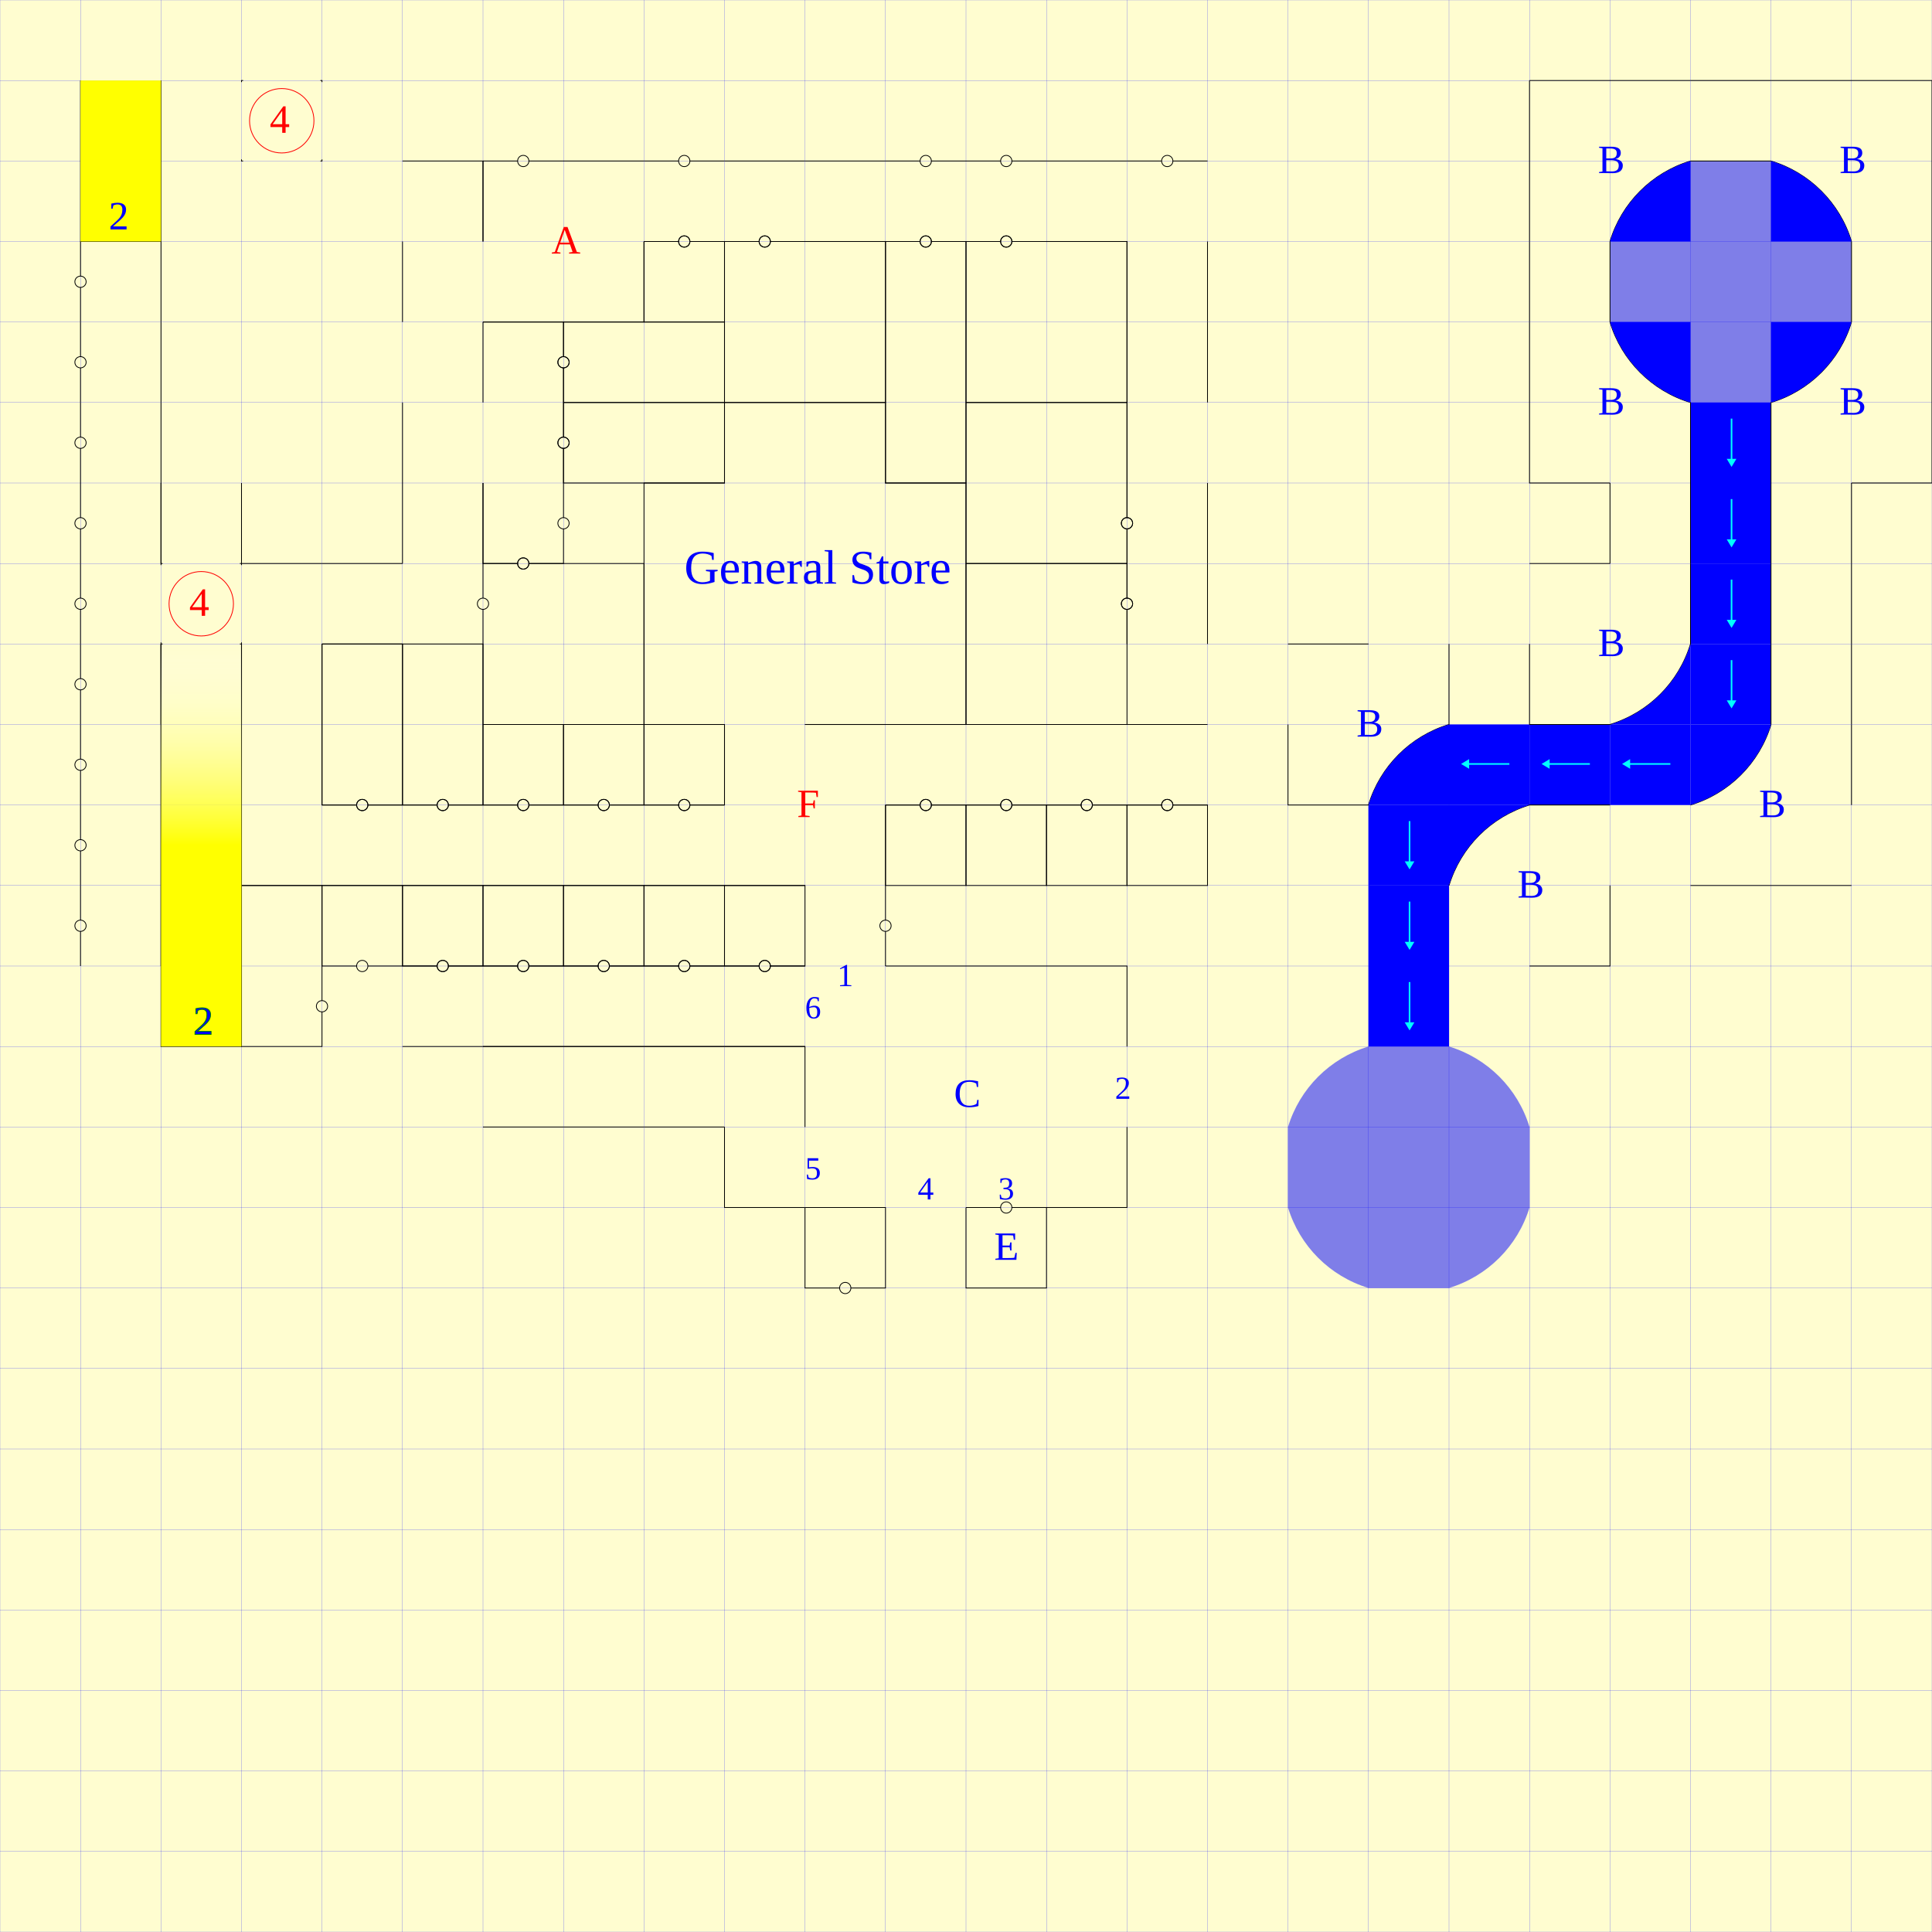
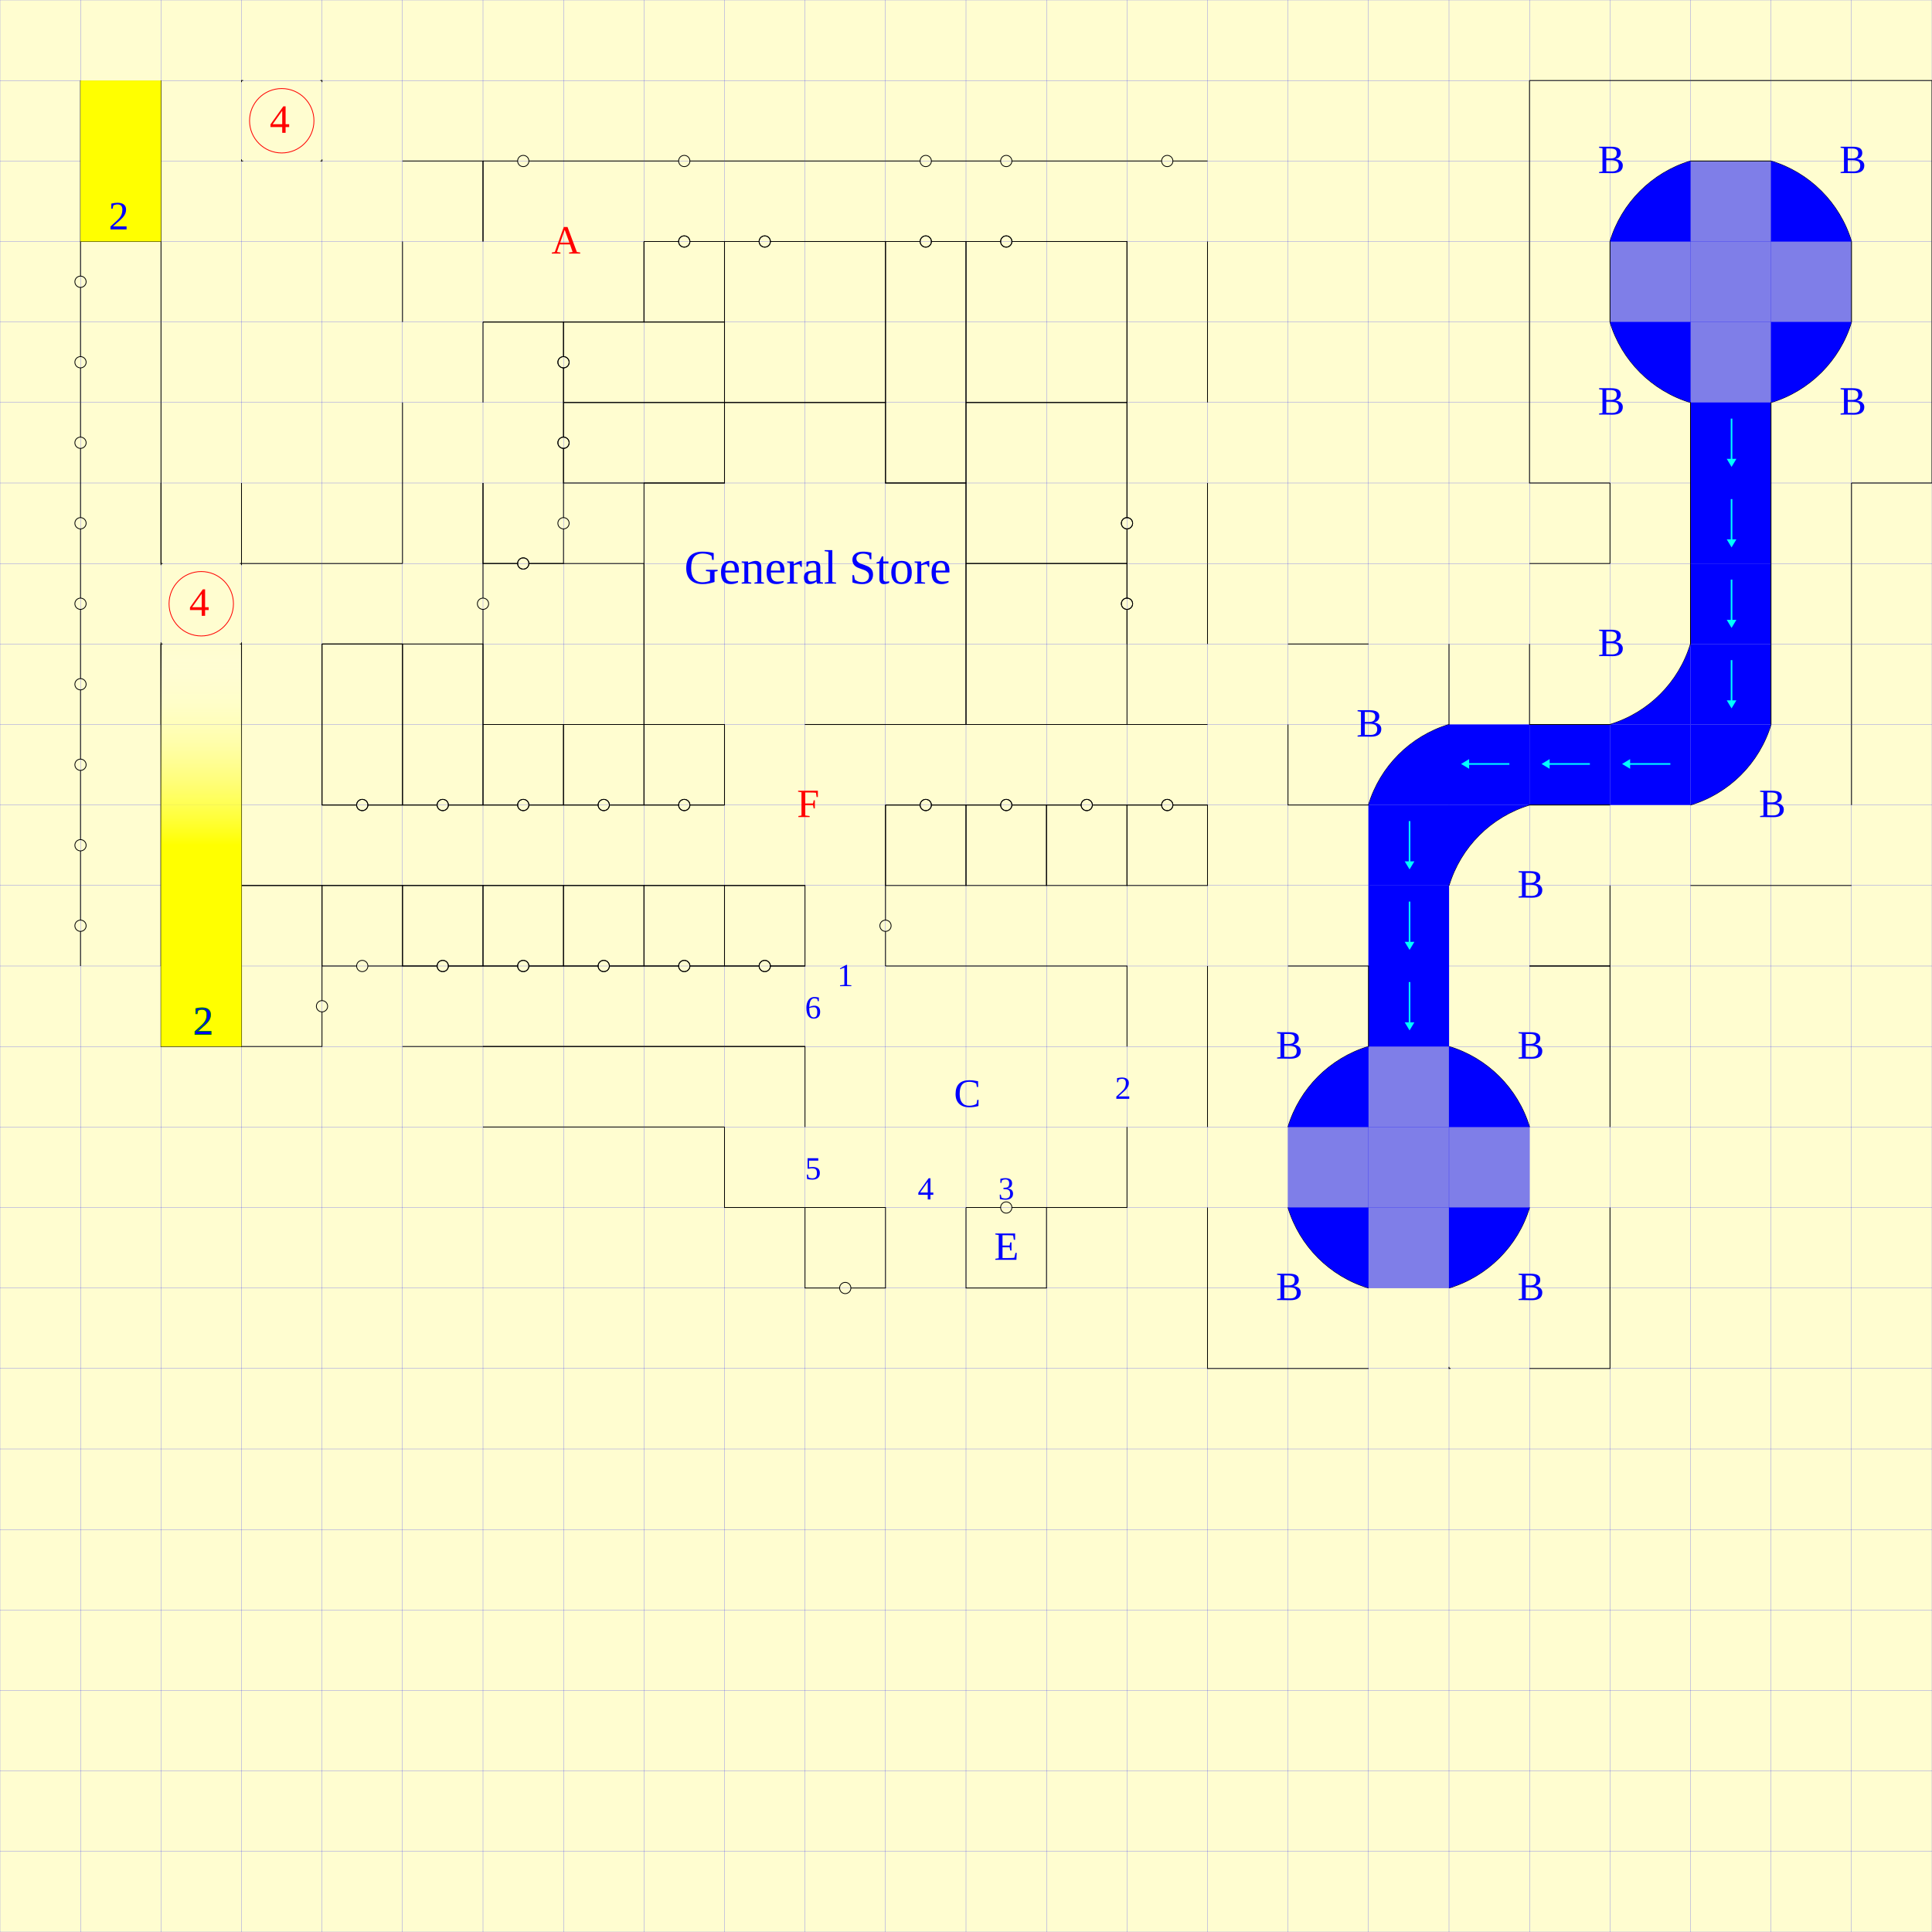
<svg xmlns="http://www.w3.org/2000/svg" width="2400" height="2400">
  <defs>
    <linearGradient id="vert_ramp" x1="0%" y1="0%" x2="0%" y2="100%">
      <stop offset="0%" style="stop-color:white;stop-opacity:0" />
      <stop offset="50%" style="stop-color:yellow;stop-opacity:1" />
    </linearGradient>
  </defs>
  <rect fill="#fffdd0" stroke="none" x="0" y="0" width="100%" height="100%" />
  <path d="M 0 0 L 2400 0 M 0 100 L 2400 100 M 0 200 L 2400 200 M 0 300 L 2400 300 M 0 400 L 2400 400 M 0 500 L 2400 500 M 0 600 L 2400 600     M 0 700 L 2400 700 M 0 800 L 2400 800 M 0 900 L 2400 900 M 0 1000 L 2400 1000 M 0 1100 L 2400 1100 M 0 1200 L 2400 1200     M 0 1300 L 2400 1300 M 0 1400 L 2400 1400 M 0 1500 L 2400 1500 M 0 1600 L 2400 1600 M 0 1700 L 2400 1700 M 0 1800 L 2400 1800     M 0 1900 L 2400 1900 M 0 2000 L 2400 2000 M 0 2100 L 2400 2100 M 0 2200 L 2400 2200 M 0 2300 L 2400 2300 M 0 2400 L 2400 2400" fill="none" stroke="blue" stroke-width=".2" />
  <path d="M 0 0 L 0 2400 M 100 0 L 100 2400 M 200 0 L 200 2400 M 300 0 L 300 2400 M 400 0 L 400 2400 M 500 0 L 500 2400 M 600 0 L 600 2400            M 700 0 L 700 2400 M 800 0 L 800 2400 M 900 0 L 900 2400 M 1000 0 L 1000 2400 M 1100 0 L 1100 2400 M 1200 0 L 1200 2400      M 1300 0 L 1300 2400 M 1400 0 L 1400 2400 M 1500 0 L 1500 2400 M 1600 0 L 1600 2400 M 1700 0 L 1700 2400 M 1800 0 L 1800 2400     M 1900 0 L 1900 2400 M 2000 0 L 2000 2400 M 2100 0 L 2100 2400 M 2200 0 L 2200 2400 M 2300 0 L 2300 2400 M 2400 0 L 2400 2400" fill="none" stroke="blue" stroke-width=".2" />
  <path fill="none" stroke="black" stroke-width="1" d="M 1100 1000 l 43 0 a 1 1 0 1 1 14 0 a 1 1 0 1 1 -14 0 m 14 0 l 43 0 l 0 100 l -100 0 l 0 -100" />
  <path fill="none" stroke="black" stroke-width="1" d="M 1200 1000 l 43 0 a 1 1 0 1 1 14 0 a 1 1 0 1 1 -14 0 m 14 0 l 43 0 l 0 100 l -100 0 l 0 -100" />
  <path fill="none" stroke="black" stroke-width="1" d="M 1300 1000 l 43 0 a 1 1 0 1 1 14 0 a 1 1 0 1 1 -14 0 m 14 0 l 43 0 l 0 100 l -100 0 l 0 -100" />
  <path fill="none" stroke="black" stroke-width="1" d="M 1400 1000 l 43 0 a 1 1 0 1 1 14 0 a 1 1 0 1 1 -14 0 m 14 0 l 43 0 l 0 100 l -100 0 l 0 -100" />
  <path fill="none" stroke="black" stroke-width="1" d="M 800 900 l 0 100 l 43 0 a 1 1 0 1 1 14 0 a 1 1 0 1 1 -14 0 m 14 0 l 43 0 l 0 -100 l -100 0" />
  <path fill="none" stroke="black" stroke-width="1" d="M 700 900 l 0 100 l 43 0 a 1 1 0 1 1 14 0 a 1 1 0 1 1 -14 0 m 14 0 l 43 0 l 0 -100 l -100 0" />
  <path fill="none" stroke="black" stroke-width="1" d="M 600 900 l 0 100 l 43 0 a 1 1 0 1 1 14 0 a 1 1 0 1 1 -14 0 m 14 0 l 43 0 l 0 -100 l -100 0" />
  <path fill="none" stroke="black" stroke-width="1" d="M 800 300 l 43 0 a 1 1 0 1 1 14 0 a 1 1 0 1 1 -14 0 m 14 0 l 43 0 l 0 100 l -100 0 l 0 -100" />
  <path fill="none" stroke="black" stroke-width="1" d="M 400 1100 l 0 100 l 43 0 a 1 1 0 1 1 14 0 a 1 1 0 1 1 -14 0 m 14 0 l 43 0 l 0 -100 l -100 0" />
  <path fill="none" stroke="black" stroke-width="1" d="M 500 1100 l 0 100 l 43 0 a 1 1 0 1 1 14 0 a 1 1 0 1 1 -14 0 m 14 0 l 43 0 l 0 -100 l -100 0" />
  <path fill="none" stroke="black" stroke-width="1" d="M 600 1100 l 0 100 l 43 0 a 1 1 0 1 1 14 0 a 1 1 0 1 1 -14 0 m 14 0 l 43 0 l 0 -100 l -100 0" />
  <path fill="none" stroke="black" stroke-width="1" d="M 700 1100 l 0 100 l 43 0 a 1 1 0 1 1 14 0 a 1 1 0 1 1 -14 0 m 14 0 l 43 0 l 0 -100 l -100 0" />
  <path fill="none" stroke="black" stroke-width="1" d="M 800 1100 l 0 100 l 43 0 a 1 1 0 1 1 14 0 a 1 1 0 1 1 -14 0 m 14 0 l 43 0 l 0 -100 l -100 0" />
  <path fill="none" stroke="black" stroke-width="1" d="M 900 1100 l 0 100 l 43 0 a 1 1 0 1 1 14 0 a 1 1 0 1 1 -14 0 m 14 0 l 43 0 l 0 -100 l -100 0" />
  <path fill="none" stroke="black" stroke-width="1" d="M 1000 1500 l 0 100 l 43 0 a 1 1 0 1 1 14 0 a 1 1 0 1 1 -14 0 m 14 0 l 43 0 l 0 -100 l -100 0" />
  <path fill="none" stroke="black" stroke-width="1" d="M 500 800 l 0 200 l 43 0 a 1 1 0 1 1 14 0 a 1 1 0 1 1 -14 0 m 14 0 l 43 0 l 0 -200 l -100 0" />
  <path fill="none" stroke="black" stroke-width="1" d="M 400 800 l 0 200 l 43 0 a 1 1 0 1 1 14 0 a 1 1 0 1 1 -14 0 m 14 0 l 43 0 l 0 -200 l -100 0" />
  <path fill="none" stroke="black" stroke-width="1" d="M 700 400 l 200 0 l 0 100 l -200 0 l 0 -43 a 1 1 0 1 1 0 -14 a 1 1 0 1 1 0 14 m 0 -14 l 0 -43" />
  <path fill="none" stroke="black" stroke-width="1" d="M 700 500 l 200 0 l 0 100 l -200 0 l 0 -43 a 1 1 0 1 1 0 -14 a 1 1 0 1 1 0 14 m 0 -14 l 0 -43" />
  <path fill="none" stroke="black" stroke-width="1" d="M300,1100 h100 v143 a1,1,0,1,1,0,14 a1,1,0,1,1,0,-14 m0,14 v43 h-100 v-200" />
  <path fill="none" stroke="black" stroke-width="1" d="M 1100 300 l 43 0 a 1 1 0 1 1 14 0 a 1 1 0 1 1 -14 0 m 14 0 l 43 0 l 0 300 l -100 0 l 0 -300" />
  <path fill="none" stroke="black" stroke-width="1" d="M 800 700 l 0 200 l -200 0 l 0 -143 a 1 1 0 1 1 0 -14 a 1 1 0 1 1 0 14 m 0 -14 l 0 -43 l 43 0 a 1 1 0 1 1 14 0 a 1 1 0 1 1 -14 0 m 14 0 l 143 0" />
  <path fill="none" stroke="black" stroke-width="1" d="M 1200 700 l 200 0 l 0 43 a 1 1 0 1 1 0 14 a 1 1 0 1 1 0 -14 m 0 14 l 0 143 l -200 0 l 0 -200" />
  <path fill="none" stroke="black" stroke-width="1" d="M 1200 500 l 200 0 l 0 143 a 1 1 0 1 1 0 14 a 1 1 0 1 1 0 -14 m 0 14 l 0 43 l -200 0 l 0 -200" />
  <path fill="none" stroke="black" stroke-width="1" d="M 1200 300 l 43 0 a 1 1 0 1 1 14 0 a 1 1 0 1 1 -14 0 m 14 0 l 143 0 l 0 200 l -200 0 l 0 -200" />
  <path fill="none" stroke="black" stroke-width="1" d="M 900 300 l 43 0 a 1 1 0 1 1 14 0 a 1 1 0 1 1 -14 0 m 14 0 l 143 0 l 0 200 l -200 0 l 0 -200" />
  <path stroke="black" fill="none" stroke-width="1" d="M 1400 500 l 0 100" />
  <path stroke="black" fill="none" stroke-width="1" d="M 1400 300 l 0 100 m 100 -100 l 0 100" />
  <path stroke="black" fill="none" stroke-width="1" d="M 1400 400 l 0 100 m 100 -100 l 0 100" />
  <path stroke="black" fill="none" stroke-width="1" d="M 1400 700 l 0 43 a 1 1 0 1 1 0 14 a 1 1 0 1 1 0 -14 m 0 14 l 0 43 m 100 -100 l 0 100" />
  <path stroke="black" fill="none" stroke-width="1" d="M 1400 600 l 0 43 a 1 1 0 1 1 0 14 a 1 1 0 1 1 0 -14 m 0 14 l 0 43 m 100 -100 l 0 100" />
  <path stroke="black" fill="none" stroke-width="1" d="M 1100 900 l 100 0 m -100 100 l 43 0 a 1 1 0 1 1 14 0 a 1 1 0 1 1 -14 0 m 14 0 l 43 0" />
  <path stroke="black" fill="none" stroke-width="1" d="M 1200 900 l 100 0 m -100 100 l 43 0 a 1 1 0 1 1 14 0 a 1 1 0 1 1 -14 0 m 14 0 l 43 0" />
  <path stroke="black" fill="none" stroke-width="1" d="M 1300 900 l 100 0 m -100 100 l 43 0 a 1 1 0 1 1 14 0 a 1 1 0 1 1 -14 0 m 14 0 l 43 0" />
  <path stroke="black" fill="none" stroke-width="1" d="M 1400 900 l 100 0 m -100 100 l 43 0 a 1 1 0 1 1 14 0 a 1 1 0 1 1 -14 0 m 14 0 l 43 0" />
  <path stroke="black" fill="none" stroke-width="1" d="M 1400 200 l 43 0 a 1 1 0 1 1 14 0 a 1 1 0 1 1 -14 0 m 14 0 l 43 0" />
  <path stroke="black" fill="none" stroke-width="1" d="M 1300 200 l 100 0 m -100 100 l 100 0" />
  <path stroke="black" fill="none" stroke-width="1" d="M 1200 200 l 43 0 a 1 1 0 1 1 14 0 a 1 1 0 1 1 -14 0 m 14 0 l 43 0 m -100 100 l 43 0 a 1 1 0 1 1 14 0 a 1 1 0 1 1 -14 0 m 14 0 l 43 0" />
  <path stroke="black" fill="none" stroke-width="1" d="M 1100 200 l 43 0 a 1 1 0 1 1 14 0 a 1 1 0 1 1 -14 0 m 14 0 l 43 0 m -100 100 l 43 0 a 1 1 0 1 1 14 0 a 1 1 0 1 1 -14 0 m 14 0 l 43 0" />
  <path stroke="black" fill="none" stroke-width="1" d="M 1000 200 l 100 0 m -100 100 l 100 0" />
  <path stroke="black" fill="none" stroke-width="1" d="M 900 200 l 100 0 m -100 100 l 43 0 a 1 1 0 1 1 14 0 a 1 1 0 1 1 -14 0 m 14 0 l 43 0" />
  <path stroke="black" fill="none" stroke-width="1" d="M 800 200 l 43 0 a 1 1 0 1 1 14 0 a 1 1 0 1 1 -14 0 m 14 0 l 43 0 m -100 100 l 43 0 a 1 1 0 1 1 14 0 a 1 1 0 1 1 -14 0 m 14 0 l 43 0" />
  <path stroke="black" fill="none" stroke-width="1" d="M 500 200 l 100 0 l 0 100" />
  <path stroke="black" fill="none" stroke-width="1" d="M 500 300 l 0 100" />
  <path stroke="black" fill="none" stroke-width="1" d="M 500 400 m 100 0 l 0 100" />
  <path stroke="black" fill="none" stroke-width="1" d="M 500 500 l 0 100" />
  <path stroke="black" fill="none" stroke-width="1" d="M 500 600 l 0 100 m 100 -100 l 0 100" />
  <path stroke="black" fill="none" stroke-width="1" d="M 600 400 l 100 0 l 0 43 a 1 1 0 1 1 0 14 a 1 1 0 1 1 0 -14 m 0 14 l 0 43 m -100  l 0 -100" />
  <path stroke="black" fill="none" stroke-width="1" d="M 600 500 m 100 0 l 0 43 a 1 1 0 1 1 0 14 a 1 1 0 1 1 0 -14 m 0 14 l 0 43" />
  <path stroke="black" fill="none" stroke-width="1" d="M 600 600 m 100 0 l 0 43 a 1 1 0 1 1 0 14 a 1 1 0 1 1 0 -14 m 0 14 l 0 43 l -43 0 a 1 1 0 1 1 -14 0 a 1 1 0 1 1 14 0 m -14 0 l -43 0 l 0 -100" />
  <path stroke="black" fill="none" stroke-width="1" d="M 800 1000 l 43 0 a 1 1 0 1 1 14 0 a 1 1 0 1 1 -14 0 m 14 0 l 43 0 m -100 100 l 100 0" />
  <path stroke="black" fill="none" stroke-width="1" d="M 700 1000 l 43 0 a 1 1 0 1 1 14 0 a 1 1 0 1 1 -14 0 m 14 0 l 43 0 m -100 100 l 100 0" />
  <path stroke="black" fill="none" stroke-width="1" d="M 600 1000 l 43 0 a 1 1 0 1 1 14 0 a 1 1 0 1 1 -14 0 m 14 0 l 43 0 m -100 100 l 100 0" />
  <path stroke="black" fill="none" stroke-width="1" d="M 500 1000 l 43 0 a 1 1 0 1 1 14 0 a 1 1 0 1 1 -14 0 m 14 0 l 43 0 m -100 100 l 100 0" />
  <path stroke="black" fill="none" stroke-width="1" d="M 400 1000 l 43 0 a 1 1 0 1 1 14 0 a 1 1 0 1 1 -14 0 m 14 0 l 43 0 m -100 100 l 100 0" />
  <path stroke="black" fill="none" stroke-width="1" d="M 300 1000 l 0 100 l 100 0" />
  <path stroke="black" fill="none" stroke-width="1" d="M 300 900 l 0 100 m 100 -100 l 0 100" />
  <path stroke="black" fill="none" stroke-width="1" d="M 300 800 l 0 100 m 100 -100 l 0 100" />
  <path stroke="black" fill="none" stroke-width="1" d="M 300 700 h 100" />
  <path stroke="black" fill="none" stroke-width="1" d="M 400 700 h 100 m -100 100 h 100" />
  <path stroke="black" fill="none" stroke-width="1" d="M 200 600 l 0 100 m 100 -100 l 0 100" />
  <path stroke="black" fill="none" stroke-width="1" d="M 200 800 l 0 100 m 100 -100 l 0 100" />
  <path stroke="black" fill="none" stroke-width="1" d="M 100 700 l 0 43 a 1 1 0 1 1 0 14 a 1 1 0 1 1 0 -14 m 0 14 l 0 43" />
  <path stroke="black" fill="none" stroke-width="1" d="M 100 600 l 0 43 a 1 1 0 1 1 0 14 a 1 1 0 1 1 0 -14 m 0 14 l 0 43 m 100 -100 l 0 100" />
  <path stroke="black" fill="none" stroke-width="1" d="M 100 500 l 0 43 a 1 1 0 1 1 0 14 a 1 1 0 1 1 0 -14 m 0 14 l 0 43 m 100 -100 l 0 100" />
  <path stroke="black" fill="none" stroke-width="1" d="M 100 400 l 0 43 a 1 1 0 1 1 0 14 a 1 1 0 1 1 0 -14 m 0 14 l 0 43 m 100 -100 l 0 100" />
  <path stroke="black" fill="none" stroke-width="1" d="M 100 300 l 0 43 a 1 1 0 1 1 0 14 a 1 1 0 1 1 0 -14 m 0 14 l 0 43 m 100 -100 l 0 100" />
  <path stroke="black" fill="none" stroke-width="1" d="M 100 800 l 0 43 a 1 1 0 1 1 0 14 a 1 1 0 1 1 0 -14 m 0 14 l 0 43 m 100 -100 l 0 100" />
  <path stroke="black" fill="none" stroke-width="1" d="M 100 900 l 0 43 a 1 1 0 1 1 0 14 a 1 1 0 1 1 0 -14 m 0 14 l 0 43 m 100 -100 l 0 100" />
  <path stroke="black" fill="none" stroke-width="1" d="M 100 1000 l 0 43 a 1 1 0 1 1 0 14 a 1 1 0 1 1 0 -14 m 0 14 l 0 43 m 100 -100 l 0 100" />
  <path stroke="black" fill="none" stroke-width="1" d="M 100 1100 l 0 43 a 1 1 0 1 1 0 14 a 1 1 0 1 1 0 -14 m 0 14 l 0 43 m 100 -100 l 0 100" />
  <path stroke="black" fill="none" stroke-width="1" d="M 1000 1100 m 100 0 l 0 43 a 1 1 0 1 1 0 14 a 1 1 0 1 1 0 -14 m 0 14 l 0 43 m -100 v -100" />
  <path stroke="black" fill="none" stroke-width="1" d="M900,1400 m 100,100 h-100 v-100" />
  <path stroke="black" fill="none" stroke-width="1" d="M900,1300 h100 v100" />
  <path stroke="black" fill="none" stroke-width="1" d="M900,1200 h43 a1,1,0,1,1,14,0 a1,1,0,1,1,-14,0 m14,0 h43 m-100,100 h100" />
  <path stroke="black" fill="none" stroke-width="1" d="M800,1200 h43 a1,1,0,1,1,14,0 a1,1,0,1,1,-14,0 m14,0 h43 m-100,100 h100" />
  <path stroke="black" fill="none" stroke-width="1" d="M700,1200 h43 a1,1,0,1,1,14,0 a1,1,0,1,1,-14,0 m14,0 h43 m-100,100 h100" />
  <path stroke="black" fill="none" stroke-width="1" d="M600,1200 h43 a1,1,0,1,1,14,0 a1,1,0,1,1,-14,0 m14,0 h43 m-100,100 h100" />
  <path stroke="black" fill="none" stroke-width="1" d="M500,1200 h43 a1,1,0,1,1,14,0 a1,1,0,1,1,-14,0 m14,0 h43 m-100,100 h100" />
  <path stroke="black" fill="none" stroke-width="1" d="M800,1300 h100 m-100,100 h100" />
  <path stroke="black" fill="none" stroke-width="1" d="M700,1300 h100 m-100,100 h100" />
  <path stroke="black" fill="none" stroke-width="1" d="M600,1300 h100 m-100,100 h100" />
  <path stroke="black" fill="none" stroke-width="1" d="M300,100 m0,2 v-2 h2 m96,0 h2 v2 m0,96 v2 h-2 m-96,0 h-2 v-2" />
  <circle fill="none" stroke="red" stroke-width="1" cx="350" cy="150" r="40" />
  <text x="335" y="165" font-size="50" fill="red">4</text>
  <path stroke="black" fill="none" stroke-width="1" d="M200,700 m0,2 v-2 h2 m96,0 h2 v2 m0,96 v2 h-2 m-96,0 h-2 v-2" />
  <circle fill="none" stroke="red" stroke-width="1" cx="250" cy="750" r="40" />
  <text x="235" y="765" font-size="50" fill="red">4</text>
  <path stroke="black" fill="none" stroke-width="1" d="M200,800 m100,0 v500 h-100 v-500" />
  <path stroke="none" fill="url(#vert_ramp)" d="M200,800 h100 v500 h-100 z" />
  <text stroke="green" fill="blue" font-size="50" x="240" y="1285">2</text>
  <path fill="none" stroke="black" stroke-width="1" d="M100,100 m100,0 v200 h-100 v-200" />
  <path fill="yellow" stroke="none" d="M100,100 h100 v200 h-100 z" />
  <text x="135" y="285" font-size="50" fill="blue">2</text>
  <path fill="none" stroke="black" stroke-width="1" d="M 900 900 l -100 0 l 0 -300 l 100 0 l 0 -100 l 200 0 l 0 100 l 100 0 l 0 300 l -200 0" />
  <text x="850" y="725" font-size="60" fill="blue">General Store</text>
  <path fill="none" stroke="black" stroke-width="1" d="M 900 900 l 0 100 m 0 100 l 100 0 m 100 0 l 0 -100 m 0 -100 l -100 0" />
  <text x="990" y="1015" font-size="50" fill="red">F</text>
  <path fill="none" stroke="black" stroke-width="1" d="M 600 200 l 43 0 a 1 1 0 1 1 14 0 a 1 1 0 1 1 -14 0 m 14 0 l 143 0 m 0 100 l 0 100 l -200 0 m 0 -100 l 0 -100" />
  <text x="685" y="315" font-size="50" fill="red">A</text>
  <path fill="none" stroke="black" stroke-width="1" d="M1000,1200 m100,0 h300 v100 m0,100 v100 h-143 a,1,1,0,1,1,-14,0 a,1,1,0,1,1,14,0 m-14,0 h-43 m-100,0 h-100 m0,-100 v-100" />
  <text x="1185" y="1375" font-size="50" fill="blue">C</text>
  <g font-size="40" fill="blue">
    <text x="1040" y="1225">1</text>
    <text x="1385" y="1365">2</text>
    <text x="1240" y="1490">3</text>
    <text x="1140" y="1490">4</text>
    <text x="1000" y="1465">5</text>
    <text x="1000" y="1265">6</text>
  </g>
  <path fill="none" stroke="black" stroke-width="1" d="M1200,1500 h43 a7,7,0,0,1,14,0 a7,7,0,1,1,-14,0 m14,0 h43 v100 h-100 v-100" />
  <path fill="yellow" stroke="none" d="M1200,1500 h43 a,1,1,0,0,0,14,0 h43 v100 h-100 v-100" />
  <text x="1235" y="1565" font-size="50" fill="blue">E</text>
  <path fill="blue" fill-opacity="0.5" d="M2100,200 h100 a150,150,0,0,1,100,100 v100 a150,150,0,0,1,-100,100 h-100 a150,150,0,0,1,-100,-100 v-100 a150,150,0,0,1,100,-100" />
  <path stroke="none" fill="blue" d="M2100,500 h100 v100 h-100 v-100" />
  <path stroke="none" fill="cyan" d="M2100,500 m48,20 h4 v50 h5 l-6,10 l-6,-10 h5 v-50" />
  <path stroke="none" fill="blue" d="M2100,600 h100 v100 h-100 v-100" />
  <path stroke="none" fill="cyan" d="M2100,600 m48,20 h4 v50 h5 l-6,10 l-6,-10 h5 v-50" />
  <path stroke="none" fill="blue" d="M2100,700 h100 v100 h-100 v-100" />
  <path stroke="none" fill="cyan" d="M2100,700 m48,20 h4 v50 h5 l-6,10 l-6,-10 h5 v-50" />
  <path stroke="none" fill="blue" d="M2100,800 h100 v100 h-100 v-100" />
  <path stroke="none" fill="cyan" d="M2100,800 m48,20 h4 v50 h5 l-6,10 l-6,-10 h5 v-50" />
  <path stroke="none" fill="blue" d="M2000,900 h100 v100 h-100 v-100" />
  <path stroke="none" fill="cyan" d="M2000,900 m25,48 h50 v2 h-50 v5 l-10,-6 l10,-6 v5" />
  <path stroke="none" fill="blue" d="M1900,900 h100 v100 h-100 v-100" />
  <path stroke="none" fill="cyan" d="M1900,900 m25,48 h50 v2 h-50 v5 l-10,-6 l10,-6 v5" />
  <path stroke="none" fill="blue" d="M1800,900 h100 v100 h-100 v-100" />
  <path stroke="none" fill="cyan" d="M1800,900 m25,48 h50 v2 h-50 v5 l-10,-6 l10,-6 v5" />
  <path stroke="none" fill="blue" d="M1700,1000 h100 v100 h-100 v-100" />
  <path stroke="none" fill="cyan" d="M1700,1000 m48,20 h4 v50 h5 l-6,10 l-6,-10 h5 v-50" />
  <path stroke="none" fill="blue" d="M1700,1100 h100 v100 h-100 v-100" />
  <path stroke="none" fill="cyan" d="M1700,1100 m48,20 h4 v50 h5 l-6,10 l-6,-10 h5 v-50" />
  <path stroke="none" fill="blue" d="M1700,1200 h100 v100 h-100 v-100" />
  <path stroke="none" fill="cyan" d="M1700,1200 m48,20 h4 v50 h5 l-6,10 l-6,-10 h5 v-50" />
  <path fill="blue" fill-opacity="0.5" d="M1700,1300 h100 a150,150,0,0,1,100,100 v100 a150,150,0,0,1,-100,100 h-100 a150,150,0,0,1,-100,-100 v-100 a150,150,0,0,1,100,-100" />
  <path fill="none" stroke="black" stroke-width="1" d="M1900,100 h200 m0,100 a150,150,0,0,0,-100,100 m-100,0 v-200" />
  <g fill="blue" stroke="none" font-size="50">
    <path d="M1900,100 m200,100 a150,150,0,0,0,-100,100 h100 v-100" />
    <text x="1985" y="215">B</text>
  </g>
  <path fill="none" stroke="black" stroke-width="1" d="M1900,400 m100,0 a150,150,0,0,0,100,100 v100 m-100,0 h-100 v-200" />
  <g fill="blue" stroke="none" font-size="50">
    <path d="M1900,400 m100,0 a150,150,0,0,0,100,100 v-100 h-100" />
    <text x="1985" y="515">B</text>
  </g>
  <path fill="none" stroke="black" stroke-width="1" d="M2200,100 h200 v200 m-100,0 a150,150,0,0,0,-100,-100 m0,-100" />
  <g fill="blue" stroke="none" font-size="50">
    <path d="M2200,100 m100,200 a150,150,0,0,0,-100,-100 v100 h100" />
    <text x="2285" y="215">B</text>
  </g>
  <path fill="none" stroke="black" stroke-width="1" d="M2200,400 m200,0 v200 h-100 m-100,0 v-100 a150,150,0,0,0,100,-100 m-100,0" />
  <g fill="blue" stroke="none" font-size="50">
    <path d="M2200,400 m0,100 a150,150,0,0,0,100,-100 h-100 v-100 " />
    <text x="2285" y="515">B</text>
  </g>
  <path fill="none" stroke="black" stroke-width="1" d="M2100,900 m200,0 v100 m0,100 h-200 m0,-100 a150,150,0,0,0,100,-100 m-100,0" />
  <g fill="blue" stroke="none" font-size="50">
    <path d="M2100,900 m0,100 a150,150,0,0,0,100,-100 h-100 v-100 " />
    <text x="2185" y="1015">B</text>
  </g>
  <path fill="none" stroke="black" stroke-width="1" d="M1900,700 h100 m100,0 v100 a150,150,0,0,1,-100,100 h-100 v-100 m0,-100" />
  <g fill="blue" stroke="none" font-size="50">
    <path d="M1900,700 m200,100 a150,150,0,0,1,-100,100 h100 v-100" />
    <text x="1985" y="815">B</text>
  </g>
  <path fill="none" stroke="black" stroke-width="1" d="M1600,800 h100 m100,0 v100 a150,150,0,0,0,-100,100 h-100 v-100 m0,-100" />
  <g fill="blue" stroke="none" font-size="50">
    <path d="M1600,800 m200,100 a150,150,0,0,0,-100,100 h100 v-100" />
    <text x="1685" y="915">B</text>
  </g>
  <path fill="none" stroke="black" stroke-width="1" d="M1800,1000 m100,0 h100 m0,100 v100 h-100 m-100,-100 a150,150,0,0,1,100,-100 m-100,0" />
  <g fill="blue" stroke="none" font-size="50">
    <path d="M1800,1000 m0,100 a150,150,0,0,1,100,-100 h-100 v-100 " />
    <text x="1885" y="1115">B</text>
  </g>
+   <path fill="none" stroke="black" stroke-width="1" d="M1500,1200 m100,0 h100 v100 a150,150,0,0,0,-100,100 m-100,0 v-200" />
+   <g fill="blue" stroke="none" font-size="50">
+     <path d="M1500,1200 m200,100 a150,150,0,0,0,-100,100 h100 v-100" />
+     <text x="1585" y="1315">B</text>
+   </g>
+   <path fill="none" stroke="black" stroke-width="1" d="M1800,1200 m100,0 h100 v200 m-100,0 a150,150,0,0,0,-100,-100 m0,-100" />
+   <g fill="blue" stroke="none" font-size="50">
+     <path d="M1800,1200 m100,200 a150,150,0,0,0,-100,-100 v100 h100" />
+     <text x="1885" y="1315">B</text>
+   </g>
+   <path fill="none" stroke="black" stroke-width="1" d="M1500,1500 m100,0 a150,150,0,0,0,100,100 m0,100 h-200 v-200" />
+   <g fill="blue" stroke="none" font-size="50">
+     <path d="M1500,1500 m100,0 a150,150,0,0,0,100,100 v-100 h-100" />
+     <text x="1585" y="1615">B</text>
+   </g>
+   <path fill="none" stroke="black" stroke-width="1" d="M1800,1500 m200,0 v200 h-100 m-98,0 h-2 v-2 m0,-98 a150,150,0,0,0,100,-100 m-100,0" />
+   <g fill="blue" stroke="none" font-size="50">
+     <path d="M1800,1500 m0,100 a150,150,0,0,0,100,-100 h-100 v-100 " />
+     <text x="1885" y="1615">B</text>
+   </g>
  <path stroke="black" fill="none" stroke-width="1" d="M1900,300 m100,0 v100 m-100,0 v-100" />
  <path stroke="black" fill="none" stroke-width="1" d="M2300,300 m100,0 v100 m-100,0 v-100" />
  <path stroke="black" fill="none" stroke-width="1" d="M2100,100 h100 m0,100 h-100 m0,-100" />
  <path stroke="black" fill="none" stroke-width="1" d="M2000,600 m100,0 v100 m-100,0 v-100" />
  <path stroke="black" fill="none" stroke-width="1" d="M2200,600 m100,0 v100 m-100,0 v-100" />
  <path stroke="black" fill="none" stroke-width="1" d="M2200,700 m100,0 v100 m-100,0 v-100" />
  <path stroke="black" fill="none" stroke-width="1" d="M2200,800 m100,0 v100 m-100,0 v-100" />
</svg>
